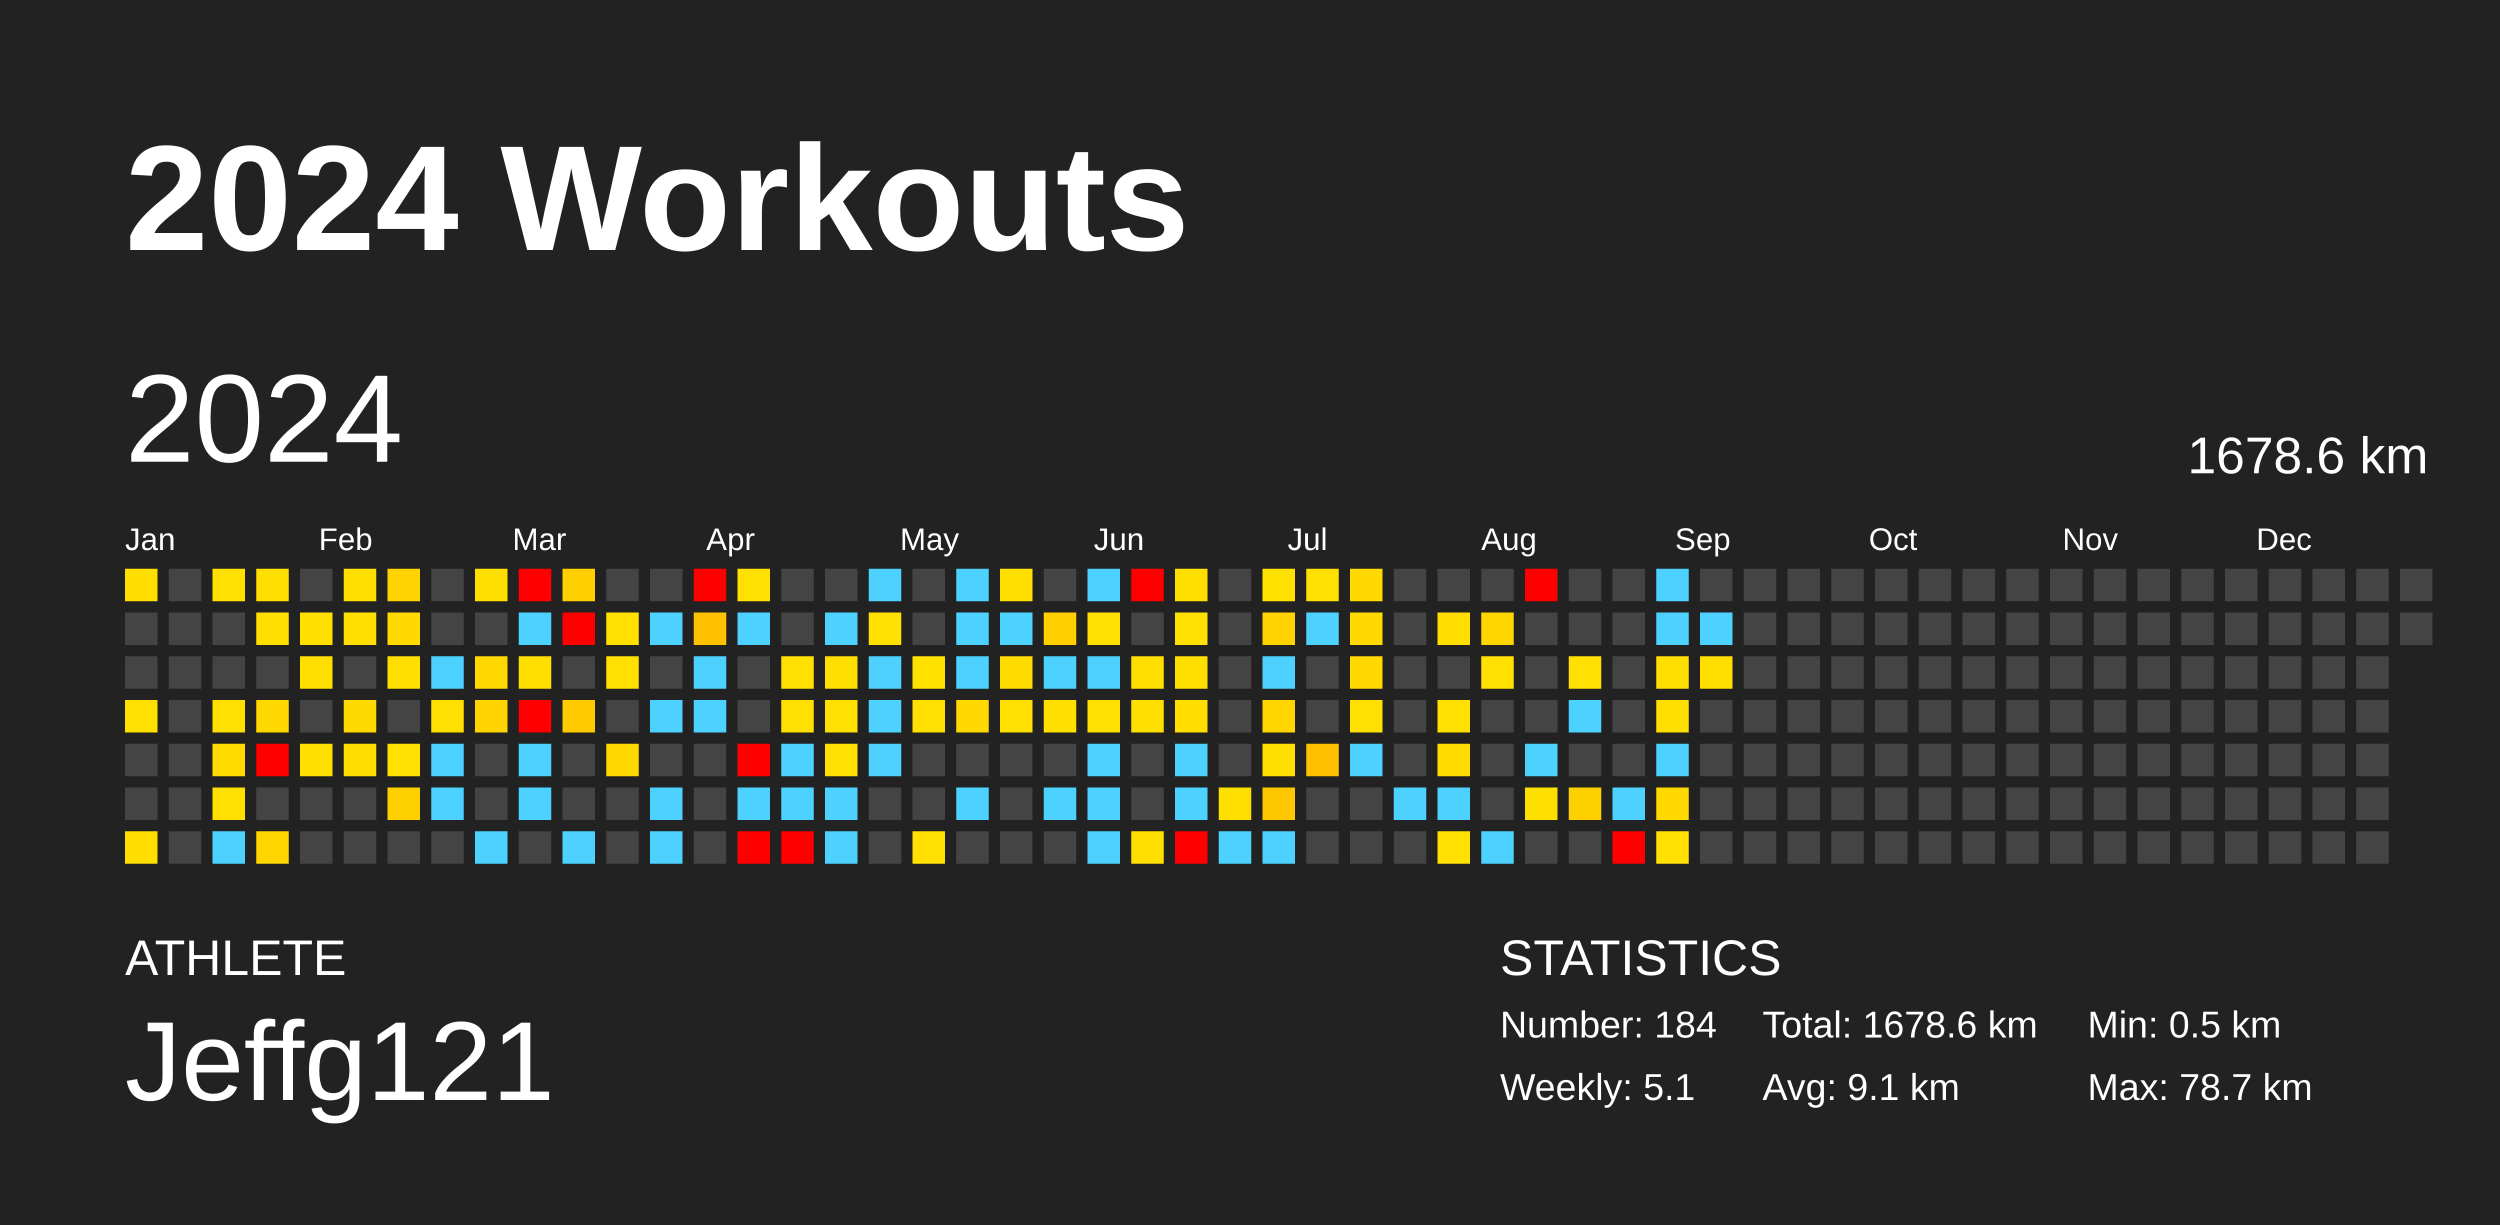
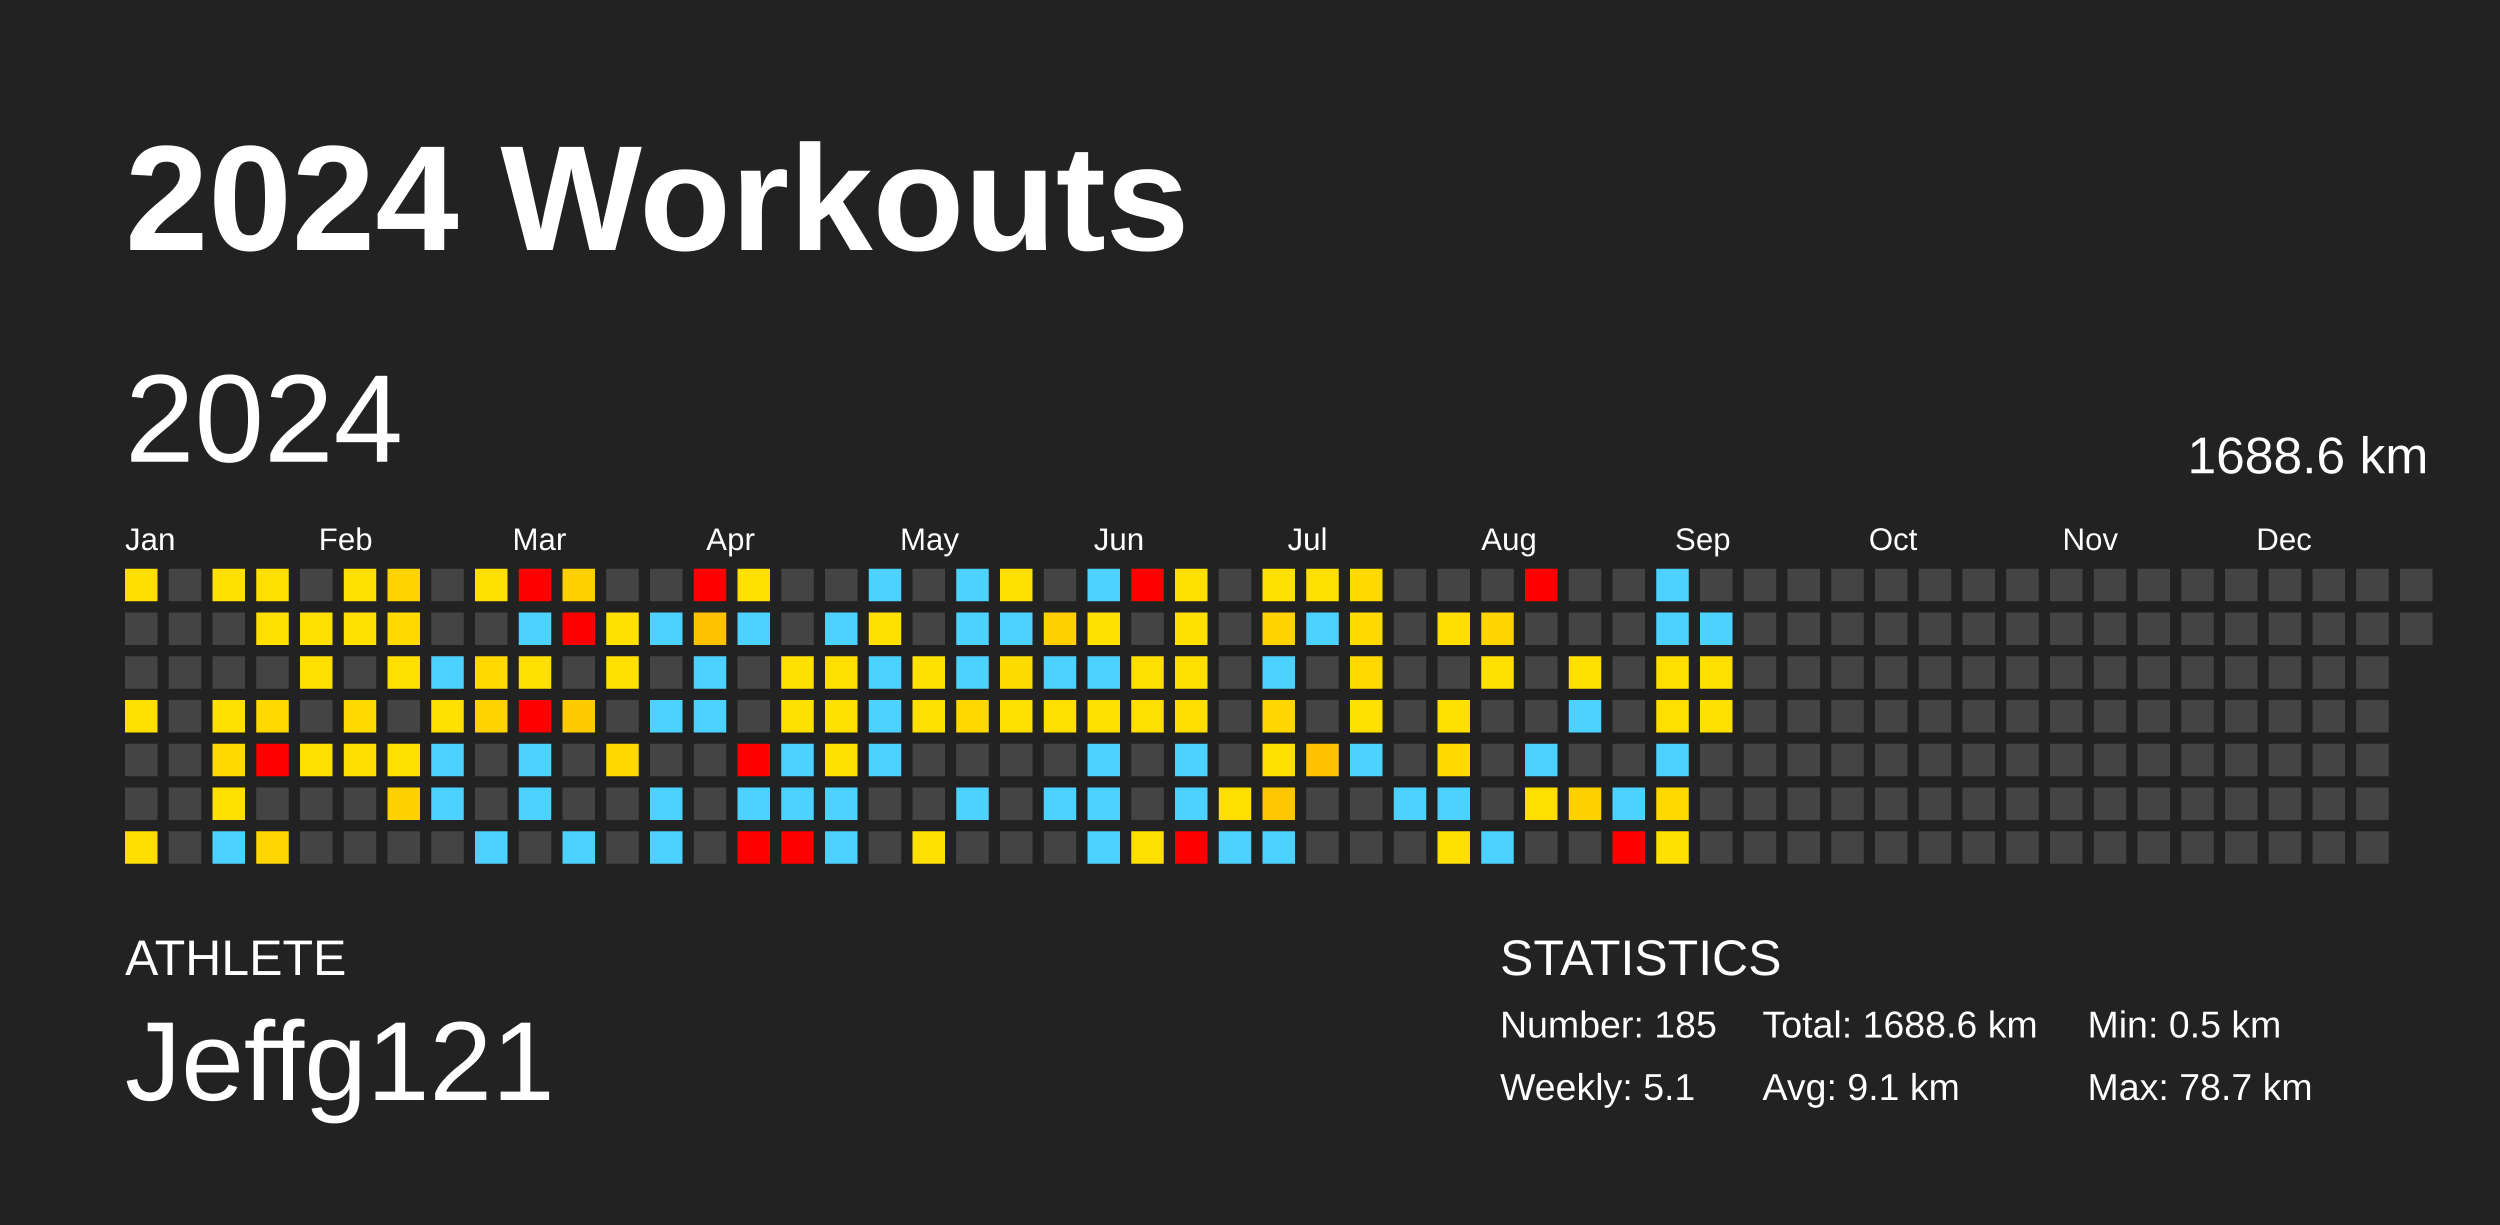
<svg xmlns="http://www.w3.org/2000/svg" baseProfile="full" height="98mm" version="1.1" viewBox="0,0,200,98" width="200mm">
  <defs />
  <rect fill="#222222" height="98" width="200" x="0" y="0" />
  <text fill="#FFFFFF" style="font-size:12px; font-family:Arial; font-weight:bold;" x="10" y="20">2024 Workouts</text>
  <text fill="#FFFFFF" style="font-size:4px; font-family:Arial" x="10" y="78">ATHLETE</text>
  <text fill="#FFFFFF" style="font-size:9px; font-family:Arial" x="10" y="88">Jeffg121</text>
  <text fill="#FFFFFF" style="font-size:4px; font-family:Arial" x="120" y="78">STATISTICS</text>
-   <text fill="#FFFFFF" style="font-size:3px; font-family:Arial" x="120" y="83">Number: 184</text>
+   <text fill="#FFFFFF" style="font-size:3px; font-family:Arial" x="120" y="83">Number: 185</text>
  <text fill="#FFFFFF" style="font-size:3px; font-family:Arial" x="120" y="88">Weekly: 5.1</text>
-   <text fill="#FFFFFF" style="font-size:3px; font-family:Arial" x="141" y="83">Total: 1678.6 km</text>
+   <text fill="#FFFFFF" style="font-size:3px; font-family:Arial" x="141" y="83">Total: 1688.6 km</text>
  <text fill="#FFFFFF" style="font-size:3px; font-family:Arial" x="141" y="88">Avg: 9.1 km</text>
  <text fill="#FFFFFF" style="font-size:3px; font-family:Arial" x="167" y="83">Min: 0.5 km</text>
  <text fill="#FFFFFF" style="font-size:3px; font-family:Arial" x="167" y="88">Max: 78.7 km</text>
  <text dominant-baseline="hanging" fill="#FFFFFF" style="font-size:10.0px; font-family:Arial;" x="10" y="30">2024</text>
-   <text dominant-baseline="hanging" fill="#FFFFFF" style="font-size:4.125px; font-family:Arial;" x="175" y="35">1678.6 km</text>
+   <text dominant-baseline="hanging" fill="#FFFFFF" style="font-size:4.125px; font-family:Arial;" x="175" y="35">1688.6 km</text>
  <text fill="#FFFFFF" style="font-size:2.5px; font-family:Arial" x="10.0" y="44">Jan</text>
  <text fill="#FFFFFF" style="font-size:2.5px; font-family:Arial" x="25.5" y="44">Feb</text>
  <text fill="#FFFFFF" style="font-size:2.5px; font-family:Arial" x="41.0" y="44">Mar</text>
  <text fill="#FFFFFF" style="font-size:2.5px; font-family:Arial" x="56.5" y="44">Apr</text>
  <text fill="#FFFFFF" style="font-size:2.5px; font-family:Arial" x="72.0" y="44">May</text>
  <text fill="#FFFFFF" style="font-size:2.5px; font-family:Arial" x="87.5" y="44">Jun</text>
  <text fill="#FFFFFF" style="font-size:2.5px; font-family:Arial" x="103.0" y="44">Jul</text>
  <text fill="#FFFFFF" style="font-size:2.5px; font-family:Arial" x="118.5" y="44">Aug</text>
  <text fill="#FFFFFF" style="font-size:2.5px; font-family:Arial" x="134.0" y="44">Sep</text>
  <text fill="#FFFFFF" style="font-size:2.5px; font-family:Arial" x="149.5" y="44">Oct</text>
  <text fill="#FFFFFF" style="font-size:2.5px; font-family:Arial" x="165.0" y="44">Nov</text>
  <text fill="#FFFFFF" style="font-size:2.5px; font-family:Arial" x="180.5" y="44">Dec</text>
  <rect fill="#ffde00" height="2.6" width="2.6" x="10.0" y="45.5" />
  <rect fill="#444444" height="2.6" width="2.6" x="10.0" y="49.0" />
  <rect fill="#444444" height="2.6" width="2.6" x="10.0" y="52.5" />
  <rect fill="#ffe000" height="2.6" width="2.6" x="10.0" y="56.0" />
  <rect fill="#444444" height="2.6" width="2.6" x="10.0" y="59.5" />
  <rect fill="#444444" height="2.6" width="2.6" x="10.0" y="63.0" />
  <rect fill="#ffde00" height="2.6" width="2.6" x="10.0" y="66.5" />
  <rect fill="#444444" height="2.6" width="2.6" x="13.5" y="45.5" />
  <rect fill="#444444" height="2.6" width="2.6" x="13.5" y="49.0" />
  <rect fill="#444444" height="2.6" width="2.6" x="13.5" y="52.5" />
  <rect fill="#444444" height="2.6" width="2.6" x="13.5" y="56.0" />
  <rect fill="#444444" height="2.6" width="2.6" x="13.5" y="59.5" />
  <rect fill="#444444" height="2.6" width="2.6" x="13.5" y="63.0" />
  <rect fill="#444444" height="2.6" width="2.6" x="13.5" y="66.5" />
  <rect fill="#ffe000" height="2.6" width="2.6" x="17.0" y="45.5" />
  <rect fill="#444444" height="2.6" width="2.6" x="17.0" y="49.0" />
  <rect fill="#444444" height="2.6" width="2.6" x="17.0" y="52.5" />
  <rect fill="#ffe000" height="2.6" width="2.6" x="17.0" y="56.0" />
  <rect fill="#ffdb00" height="2.6" width="2.6" x="17.0" y="59.5" />
  <rect fill="#ffe000" height="2.6" width="2.6" x="17.0" y="63.0" />
  <rect fill="#4dd2ff" height="2.6" width="2.6" x="17.0" y="66.5" />
  <rect fill="#ffdf00" height="2.6" width="2.6" x="20.5" y="45.5" />
  <rect fill="#ffdf00" height="2.6" width="2.6" x="20.5" y="49.0" />
  <rect fill="#444444" height="2.6" width="2.6" x="20.5" y="52.5" />
  <rect fill="#ffd900" height="2.6" width="2.6" x="20.5" y="56.0" />
  <rect fill="red" height="2.6" width="2.6" x="20.5" y="59.5" />
  <rect fill="#444444" height="2.6" width="2.6" x="20.5" y="63.0" />
  <rect fill="#ffd600" height="2.6" width="2.6" x="20.5" y="66.5" />
  <rect fill="#444444" height="2.6" width="2.6" x="24.0" y="45.5" />
  <rect fill="#ffdf00" height="2.6" width="2.6" x="24.0" y="49.0" />
  <rect fill="#ffdf00" height="2.6" width="2.6" x="24.0" y="52.5" />
  <rect fill="#444444" height="2.6" width="2.6" x="24.0" y="56.0" />
  <rect fill="#ffdf00" height="2.6" width="2.6" x="24.0" y="59.5" />
  <rect fill="#444444" height="2.6" width="2.6" x="24.0" y="63.0" />
  <rect fill="#444444" height="2.6" width="2.6" x="24.0" y="66.5" />
  <rect fill="#ffdf00" height="2.6" width="2.6" x="27.5" y="45.5" />
  <rect fill="#ffdf00" height="2.6" width="2.6" x="27.5" y="49.0" />
  <rect fill="#444444" height="2.6" width="2.6" x="27.5" y="52.5" />
  <rect fill="#ffda00" height="2.6" width="2.6" x="27.5" y="56.0" />
  <rect fill="#ffde00" height="2.6" width="2.6" x="27.5" y="59.5" />
  <rect fill="#444444" height="2.6" width="2.6" x="27.5" y="63.0" />
  <rect fill="#444444" height="2.6" width="2.6" x="27.5" y="66.5" />
  <rect fill="#ffd300" height="2.6" width="2.6" x="31.0" y="45.5" />
  <rect fill="#ffd900" height="2.6" width="2.6" x="31.0" y="49.0" />
  <rect fill="#ffdf00" height="2.6" width="2.6" x="31.0" y="52.5" />
  <rect fill="#444444" height="2.6" width="2.6" x="31.0" y="56.0" />
  <rect fill="#ffe000" height="2.6" width="2.6" x="31.0" y="59.5" />
  <rect fill="#ffd000" height="2.6" width="2.6" x="31.0" y="63.0" />
  <rect fill="#444444" height="2.6" width="2.6" x="31.0" y="66.5" />
  <rect fill="#444444" height="2.6" width="2.6" x="34.5" y="45.5" />
  <rect fill="#444444" height="2.6" width="2.6" x="34.5" y="49.0" />
  <rect fill="#4dd2ff" height="2.6" width="2.6" x="34.5" y="52.5" />
  <rect fill="#ffe000" height="2.6" width="2.6" x="34.5" y="56.0" />
  <rect fill="#4dd2ff" height="2.6" width="2.6" x="34.5" y="59.5" />
  <rect fill="#4dd2ff" height="2.6" width="2.6" x="34.5" y="63.0" />
  <rect fill="#444444" height="2.6" width="2.6" x="34.5" y="66.5" />
  <rect fill="#ffdf00" height="2.6" width="2.6" x="38.0" y="45.5" />
  <rect fill="#444444" height="2.6" width="2.6" x="38.0" y="49.0" />
  <rect fill="#ffd900" height="2.6" width="2.6" x="38.0" y="52.5" />
  <rect fill="#ffd300" height="2.6" width="2.6" x="38.0" y="56.0" />
  <rect fill="#444444" height="2.6" width="2.6" x="38.0" y="59.5" />
  <rect fill="#444444" height="2.6" width="2.6" x="38.0" y="63.0" />
  <rect fill="#4dd2ff" height="2.6" width="2.6" x="38.0" y="66.5" />
  <rect fill="red" height="2.6" width="2.6" x="41.5" y="45.5" />
  <rect fill="#4dd2ff" height="2.6" width="2.6" x="41.5" y="49.0" />
  <rect fill="#ffdf00" height="2.6" width="2.6" x="41.5" y="52.5" />
  <rect fill="red" height="2.6" width="2.6" x="41.5" y="56.0" />
  <rect fill="#4dd2ff" height="2.6" width="2.6" x="41.5" y="59.5" />
  <rect fill="#4dd2ff" height="2.6" width="2.6" x="41.5" y="63.0" />
  <rect fill="#444444" height="2.6" width="2.6" x="41.5" y="66.5" />
  <rect fill="#ffcf00" height="2.6" width="2.6" x="45.0" y="45.5" />
  <rect fill="red" height="2.6" width="2.6" x="45.0" y="49.0" />
  <rect fill="#444444" height="2.6" width="2.6" x="45.0" y="52.5" />
  <rect fill="#ffcb00" height="2.6" width="2.6" x="45.0" y="56.0" />
  <rect fill="#444444" height="2.6" width="2.6" x="45.0" y="59.5" />
  <rect fill="#444444" height="2.6" width="2.6" x="45.0" y="63.0" />
  <rect fill="#4dd2ff" height="2.6" width="2.6" x="45.0" y="66.5" />
  <rect fill="#444444" height="2.6" width="2.6" x="48.5" y="45.5" />
  <rect fill="#ffe000" height="2.6" width="2.6" x="48.5" y="49.0" />
  <rect fill="#ffe000" height="2.6" width="2.6" x="48.5" y="52.5" />
  <rect fill="#444444" height="2.6" width="2.6" x="48.5" y="56.0" />
  <rect fill="#ffd800" height="2.6" width="2.6" x="48.5" y="59.5" />
  <rect fill="#444444" height="2.6" width="2.6" x="48.5" y="63.0" />
  <rect fill="#444444" height="2.6" width="2.6" x="48.5" y="66.5" />
  <rect fill="#444444" height="2.6" width="2.6" x="52.0" y="45.5" />
  <rect fill="#4dd2ff" height="2.6" width="2.6" x="52.0" y="49.0" />
  <rect fill="#444444" height="2.6" width="2.6" x="52.0" y="52.5" />
  <rect fill="#4dd2ff" height="2.6" width="2.6" x="52.0" y="56.0" />
  <rect fill="#444444" height="2.6" width="2.6" x="52.0" y="59.5" />
  <rect fill="#4dd2ff" height="2.6" width="2.6" x="52.0" y="63.0" />
  <rect fill="#4dd2ff" height="2.6" width="2.6" x="52.0" y="66.5" />
  <rect fill="red" height="2.6" width="2.6" x="55.5" y="45.5" />
  <rect fill="#ffc200" height="2.6" width="2.6" x="55.5" y="49.0" />
  <rect fill="#4dd2ff" height="2.6" width="2.6" x="55.5" y="52.5" />
  <rect fill="#4dd2ff" height="2.6" width="2.6" x="55.5" y="56.0" />
  <rect fill="#444444" height="2.6" width="2.6" x="55.5" y="59.5" />
  <rect fill="#444444" height="2.6" width="2.6" x="55.5" y="63.0" />
  <rect fill="#444444" height="2.6" width="2.6" x="55.5" y="66.5" />
  <rect fill="#ffe000" height="2.6" width="2.6" x="59.0" y="45.5" />
  <rect fill="#4dd2ff" height="2.6" width="2.6" x="59.0" y="49.0" />
  <rect fill="#444444" height="2.6" width="2.6" x="59.0" y="52.5" />
  <rect fill="#444444" height="2.6" width="2.6" x="59.0" y="56.0" />
  <rect fill="red" height="2.6" width="2.6" x="59.0" y="59.5" />
  <rect fill="#4dd2ff" height="2.6" width="2.6" x="59.0" y="63.0" />
  <rect fill="red" height="2.6" width="2.6" x="59.0" y="66.5" />
  <rect fill="#444444" height="2.6" width="2.6" x="62.5" y="45.5" />
  <rect fill="#444444" height="2.6" width="2.6" x="62.5" y="49.0" />
  <rect fill="#ffe000" height="2.6" width="2.6" x="62.5" y="52.5" />
  <rect fill="#ffe000" height="2.6" width="2.6" x="62.5" y="56.0" />
  <rect fill="#4dd2ff" height="2.6" width="2.6" x="62.5" y="59.5" />
  <rect fill="#4dd2ff" height="2.6" width="2.6" x="62.5" y="63.0" />
  <rect fill="red" height="2.6" width="2.6" x="62.5" y="66.5" />
  <rect fill="#444444" height="2.6" width="2.6" x="66.0" y="45.5" />
  <rect fill="#4dd2ff" height="2.6" width="2.6" x="66.0" y="49.0" />
  <rect fill="#ffdf00" height="2.6" width="2.6" x="66.0" y="52.5" />
  <rect fill="#ffe000" height="2.6" width="2.6" x="66.0" y="56.0" />
  <rect fill="#ffe000" height="2.6" width="2.6" x="66.0" y="59.5" />
  <rect fill="#4dd2ff" height="2.6" width="2.6" x="66.0" y="63.0" />
  <rect fill="#4dd2ff" height="2.6" width="2.6" x="66.0" y="66.5" />
  <rect fill="#4dd2ff" height="2.6" width="2.6" x="69.5" y="45.5" />
  <rect fill="#ffe000" height="2.6" width="2.6" x="69.5" y="49.0" />
  <rect fill="#4dd2ff" height="2.6" width="2.6" x="69.5" y="52.5" />
  <rect fill="#4dd2ff" height="2.6" width="2.6" x="69.5" y="56.0" />
  <rect fill="#4dd2ff" height="2.6" width="2.6" x="69.5" y="59.5" />
  <rect fill="#444444" height="2.6" width="2.6" x="69.5" y="63.0" />
  <rect fill="#444444" height="2.6" width="2.6" x="69.5" y="66.5" />
  <rect fill="#444444" height="2.6" width="2.6" x="73.0" y="45.5" />
  <rect fill="#444444" height="2.6" width="2.6" x="73.0" y="49.0" />
  <rect fill="#ffe100" height="2.6" width="2.6" x="73.0" y="52.5" />
  <rect fill="#ffe000" height="2.6" width="2.6" x="73.0" y="56.0" />
  <rect fill="#444444" height="2.6" width="2.6" x="73.0" y="59.5" />
  <rect fill="#444444" height="2.6" width="2.6" x="73.0" y="63.0" />
  <rect fill="#ffe000" height="2.6" width="2.6" x="73.0" y="66.5" />
  <rect fill="#4dd2ff" height="2.6" width="2.6" x="76.5" y="45.5" />
  <rect fill="#4dd2ff" height="2.6" width="2.6" x="76.5" y="49.0" />
  <rect fill="#4dd2ff" height="2.6" width="2.6" x="76.5" y="52.5" />
  <rect fill="#ffd800" height="2.6" width="2.6" x="76.5" y="56.0" />
  <rect fill="#444444" height="2.6" width="2.6" x="76.5" y="59.5" />
  <rect fill="#4dd2ff" height="2.6" width="2.6" x="76.5" y="63.0" />
  <rect fill="#444444" height="2.6" width="2.6" x="76.5" y="66.5" />
  <rect fill="#ffdf00" height="2.6" width="2.6" x="80.0" y="45.5" />
  <rect fill="#4dd2ff" height="2.6" width="2.6" x="80.0" y="49.0" />
  <rect fill="#ffdc00" height="2.6" width="2.6" x="80.0" y="52.5" />
  <rect fill="#ffe000" height="2.6" width="2.6" x="80.0" y="56.0" />
  <rect fill="#444444" height="2.6" width="2.6" x="80.0" y="59.5" />
  <rect fill="#444444" height="2.6" width="2.6" x="80.0" y="63.0" />
  <rect fill="#444444" height="2.6" width="2.6" x="80.0" y="66.5" />
  <rect fill="#444444" height="2.6" width="2.6" x="83.5" y="45.5" />
  <rect fill="#ffcf00" height="2.6" width="2.6" x="83.5" y="49.0" />
  <rect fill="#4dd2ff" height="2.6" width="2.6" x="83.5" y="52.5" />
  <rect fill="#ffdf00" height="2.6" width="2.6" x="83.5" y="56.0" />
  <rect fill="#444444" height="2.6" width="2.6" x="83.5" y="59.5" />
  <rect fill="#4dd2ff" height="2.6" width="2.6" x="83.5" y="63.0" />
  <rect fill="#444444" height="2.6" width="2.6" x="83.5" y="66.5" />
  <rect fill="#4dd2ff" height="2.6" width="2.6" x="87.0" y="45.5" />
  <rect fill="#ffe000" height="2.6" width="2.6" x="87.0" y="49.0" />
  <rect fill="#4dd2ff" height="2.6" width="2.6" x="87.0" y="52.5" />
  <rect fill="#ffe000" height="2.6" width="2.6" x="87.0" y="56.0" />
  <rect fill="#4dd2ff" height="2.6" width="2.6" x="87.0" y="59.5" />
  <rect fill="#4dd2ff" height="2.6" width="2.6" x="87.0" y="63.0" />
  <rect fill="#4dd2ff" height="2.6" width="2.6" x="87.0" y="66.5" />
  <rect fill="red" height="2.6" width="2.6" x="90.5" y="45.5" />
  <rect fill="#444444" height="2.6" width="2.6" x="90.5" y="49.0" />
  <rect fill="#ffdf00" height="2.6" width="2.6" x="90.5" y="52.5" />
  <rect fill="#ffdf00" height="2.6" width="2.6" x="90.5" y="56.0" />
  <rect fill="#444444" height="2.6" width="2.6" x="90.5" y="59.5" />
  <rect fill="#444444" height="2.6" width="2.6" x="90.5" y="63.0" />
  <rect fill="#ffdf00" height="2.6" width="2.6" x="90.5" y="66.5" />
  <rect fill="#ffdf00" height="2.6" width="2.6" x="94.0" y="45.5" />
  <rect fill="#ffe000" height="2.6" width="2.6" x="94.0" y="49.0" />
  <rect fill="#ffdf00" height="2.6" width="2.6" x="94.0" y="52.5" />
  <rect fill="#ffde00" height="2.6" width="2.6" x="94.0" y="56.0" />
  <rect fill="#4dd2ff" height="2.6" width="2.6" x="94.0" y="59.5" />
  <rect fill="#4dd2ff" height="2.6" width="2.6" x="94.0" y="63.0" />
  <rect fill="red" height="2.6" width="2.6" x="94.0" y="66.5" />
  <rect fill="#444444" height="2.6" width="2.6" x="97.5" y="45.5" />
  <rect fill="#444444" height="2.6" width="2.6" x="97.5" y="49.0" />
  <rect fill="#444444" height="2.6" width="2.6" x="97.5" y="52.5" />
  <rect fill="#444444" height="2.6" width="2.6" x="97.5" y="56.0" />
  <rect fill="#444444" height="2.6" width="2.6" x="97.5" y="59.5" />
  <rect fill="#ffdf00" height="2.6" width="2.6" x="97.5" y="63.0" />
  <rect fill="#4dd2ff" height="2.6" width="2.6" x="97.5" y="66.5" />
  <rect fill="#ffe100" height="2.6" width="2.6" x="101.0" y="45.5" />
  <rect fill="#ffd300" height="2.6" width="2.6" x="101.0" y="49.0" />
  <rect fill="#4dd2ff" height="2.6" width="2.6" x="101.0" y="52.5" />
  <rect fill="#ffd600" height="2.6" width="2.6" x="101.0" y="56.0" />
  <rect fill="#ffdf00" height="2.6" width="2.6" x="101.0" y="59.5" />
  <rect fill="#ffc700" height="2.6" width="2.6" x="101.0" y="63.0" />
  <rect fill="#4dd2ff" height="2.6" width="2.6" x="101.0" y="66.5" />
  <rect fill="#ffe000" height="2.6" width="2.6" x="104.5" y="45.5" />
  <rect fill="#4dd2ff" height="2.6" width="2.6" x="104.5" y="49.0" />
  <rect fill="#444444" height="2.6" width="2.6" x="104.5" y="52.5" />
  <rect fill="#444444" height="2.6" width="2.6" x="104.5" y="56.0" />
  <rect fill="#ffc100" height="2.6" width="2.6" x="104.5" y="59.5" />
  <rect fill="#444444" height="2.6" width="2.6" x="104.5" y="63.0" />
  <rect fill="#444444" height="2.6" width="2.6" x="104.5" y="66.5" />
  <rect fill="#ffd900" height="2.6" width="2.6" x="108.0" y="45.5" />
  <rect fill="#ffd900" height="2.6" width="2.6" x="108.0" y="49.0" />
  <rect fill="#ffd900" height="2.6" width="2.6" x="108.0" y="52.5" />
  <rect fill="#ffe000" height="2.6" width="2.6" x="108.0" y="56.0" />
  <rect fill="#4dd2ff" height="2.6" width="2.6" x="108.0" y="59.5" />
  <rect fill="#444444" height="2.6" width="2.6" x="108.0" y="63.0" />
  <rect fill="#444444" height="2.6" width="2.6" x="108.0" y="66.5" />
  <rect fill="#444444" height="2.6" width="2.6" x="111.5" y="45.5" />
  <rect fill="#444444" height="2.6" width="2.6" x="111.5" y="49.0" />
  <rect fill="#444444" height="2.6" width="2.6" x="111.5" y="52.5" />
  <rect fill="#444444" height="2.6" width="2.6" x="111.5" y="56.0" />
  <rect fill="#444444" height="2.6" width="2.6" x="111.5" y="59.5" />
  <rect fill="#4dd2ff" height="2.6" width="2.6" x="111.5" y="63.0" />
  <rect fill="#444444" height="2.6" width="2.6" x="111.5" y="66.5" />
  <rect fill="#444444" height="2.6" width="2.6" x="115.0" y="45.5" />
  <rect fill="#ffde00" height="2.6" width="2.6" x="115.0" y="49.0" />
  <rect fill="#444444" height="2.6" width="2.6" x="115.0" y="52.5" />
  <rect fill="#ffe000" height="2.6" width="2.6" x="115.0" y="56.0" />
  <rect fill="#ffdb00" height="2.6" width="2.6" x="115.0" y="59.5" />
  <rect fill="#4dd2ff" height="2.6" width="2.6" x="115.0" y="63.0" />
  <rect fill="#ffe000" height="2.6" width="2.6" x="115.0" y="66.5" />
  <rect fill="#444444" height="2.6" width="2.6" x="118.5" y="45.5" />
  <rect fill="#ffd500" height="2.6" width="2.6" x="118.5" y="49.0" />
  <rect fill="#ffe000" height="2.6" width="2.6" x="118.5" y="52.5" />
  <rect fill="#444444" height="2.6" width="2.6" x="118.5" y="56.0" />
  <rect fill="#444444" height="2.6" width="2.6" x="118.5" y="59.5" />
  <rect fill="#444444" height="2.6" width="2.6" x="118.5" y="63.0" />
  <rect fill="#4dd2ff" height="2.6" width="2.6" x="118.5" y="66.5" />
  <rect fill="red" height="2.6" width="2.6" x="122.0" y="45.5" />
  <rect fill="#444444" height="2.6" width="2.6" x="122.0" y="49.0" />
  <rect fill="#444444" height="2.6" width="2.6" x="122.0" y="52.5" />
  <rect fill="#444444" height="2.6" width="2.6" x="122.0" y="56.0" />
  <rect fill="#4dd2ff" height="2.6" width="2.6" x="122.0" y="59.5" />
  <rect fill="#ffdf00" height="2.6" width="2.6" x="122.0" y="63.0" />
  <rect fill="#444444" height="2.6" width="2.6" x="122.0" y="66.5" />
  <rect fill="#444444" height="2.6" width="2.6" x="125.5" y="45.5" />
  <rect fill="#444444" height="2.6" width="2.6" x="125.5" y="49.0" />
  <rect fill="#ffe000" height="2.6" width="2.6" x="125.5" y="52.5" />
  <rect fill="#4dd2ff" height="2.6" width="2.6" x="125.5" y="56.0" />
  <rect fill="#444444" height="2.6" width="2.6" x="125.5" y="59.5" />
  <rect fill="#ffd000" height="2.6" width="2.6" x="125.5" y="63.0" />
  <rect fill="#444444" height="2.6" width="2.6" x="125.5" y="66.5" />
  <rect fill="#444444" height="2.6" width="2.6" x="129.0" y="45.5" />
  <rect fill="#444444" height="2.6" width="2.6" x="129.0" y="49.0" />
  <rect fill="#444444" height="2.6" width="2.6" x="129.0" y="52.5" />
  <rect fill="#444444" height="2.6" width="2.6" x="129.0" y="56.0" />
  <rect fill="#444444" height="2.6" width="2.6" x="129.0" y="59.5" />
  <rect fill="#4dd2ff" height="2.6" width="2.6" x="129.0" y="63.0" />
  <rect fill="red" height="2.6" width="2.6" x="129.0" y="66.5" />
  <rect fill="#4dd2ff" height="2.6" width="2.6" x="132.5" y="45.5" />
  <rect fill="#4dd2ff" height="2.6" width="2.6" x="132.5" y="49.0" />
  <rect fill="#ffdf00" height="2.6" width="2.6" x="132.5" y="52.5" />
  <rect fill="#ffdf00" height="2.6" width="2.6" x="132.5" y="56.0" />
  <rect fill="#4dd2ff" height="2.6" width="2.6" x="132.5" y="59.5" />
  <rect fill="#ffd900" height="2.6" width="2.6" x="132.5" y="63.0" />
  <rect fill="#ffe000" height="2.6" width="2.6" x="132.5" y="66.5" />
  <rect fill="#444444" height="2.6" width="2.6" x="136.0" y="45.5" />
  <rect fill="#4dd2ff" height="2.6" width="2.6" x="136.0" y="49.0" />
  <rect fill="#ffdf00" height="2.6" width="2.6" x="136.0" y="52.5" />
-   <rect fill="#444444" height="2.6" width="2.6" x="136.0" y="56.0" />
+   <rect fill="#ffe000" height="2.6" width="2.6" x="136.0" y="56.0" />
  <rect fill="#444444" height="2.6" width="2.6" x="136.0" y="59.5" />
  <rect fill="#444444" height="2.6" width="2.6" x="136.0" y="63.0" />
  <rect fill="#444444" height="2.6" width="2.6" x="136.0" y="66.5" />
  <rect fill="#444444" height="2.6" width="2.6" x="139.5" y="45.5" />
  <rect fill="#444444" height="2.6" width="2.6" x="139.5" y="49.0" />
  <rect fill="#444444" height="2.6" width="2.6" x="139.5" y="52.5" />
  <rect fill="#444444" height="2.6" width="2.6" x="139.5" y="56.0" />
  <rect fill="#444444" height="2.6" width="2.6" x="139.5" y="59.5" />
  <rect fill="#444444" height="2.6" width="2.6" x="139.5" y="63.0" />
  <rect fill="#444444" height="2.6" width="2.6" x="139.5" y="66.5" />
  <rect fill="#444444" height="2.6" width="2.6" x="143.0" y="45.5" />
  <rect fill="#444444" height="2.6" width="2.6" x="143.0" y="49.0" />
  <rect fill="#444444" height="2.6" width="2.6" x="143.0" y="52.5" />
  <rect fill="#444444" height="2.6" width="2.6" x="143.0" y="56.0" />
  <rect fill="#444444" height="2.6" width="2.6" x="143.0" y="59.5" />
  <rect fill="#444444" height="2.6" width="2.6" x="143.0" y="63.0" />
  <rect fill="#444444" height="2.6" width="2.6" x="143.0" y="66.5" />
  <rect fill="#444444" height="2.6" width="2.6" x="146.5" y="45.5" />
  <rect fill="#444444" height="2.6" width="2.6" x="146.5" y="49.0" />
  <rect fill="#444444" height="2.6" width="2.6" x="146.5" y="52.5" />
  <rect fill="#444444" height="2.6" width="2.6" x="146.5" y="56.0" />
  <rect fill="#444444" height="2.6" width="2.6" x="146.5" y="59.5" />
  <rect fill="#444444" height="2.6" width="2.6" x="146.5" y="63.0" />
  <rect fill="#444444" height="2.6" width="2.6" x="146.5" y="66.5" />
  <rect fill="#444444" height="2.6" width="2.6" x="150.0" y="45.5" />
  <rect fill="#444444" height="2.6" width="2.6" x="150.0" y="49.0" />
  <rect fill="#444444" height="2.6" width="2.6" x="150.0" y="52.5" />
  <rect fill="#444444" height="2.6" width="2.6" x="150.0" y="56.0" />
  <rect fill="#444444" height="2.6" width="2.6" x="150.0" y="59.5" />
  <rect fill="#444444" height="2.6" width="2.6" x="150.0" y="63.0" />
  <rect fill="#444444" height="2.6" width="2.6" x="150.0" y="66.5" />
  <rect fill="#444444" height="2.6" width="2.6" x="153.5" y="45.5" />
  <rect fill="#444444" height="2.6" width="2.6" x="153.5" y="49.0" />
  <rect fill="#444444" height="2.6" width="2.6" x="153.5" y="52.5" />
  <rect fill="#444444" height="2.6" width="2.6" x="153.5" y="56.0" />
  <rect fill="#444444" height="2.6" width="2.6" x="153.5" y="59.5" />
  <rect fill="#444444" height="2.6" width="2.6" x="153.5" y="63.0" />
  <rect fill="#444444" height="2.6" width="2.6" x="153.5" y="66.5" />
  <rect fill="#444444" height="2.6" width="2.6" x="157.0" y="45.5" />
  <rect fill="#444444" height="2.6" width="2.6" x="157.0" y="49.0" />
  <rect fill="#444444" height="2.6" width="2.6" x="157.0" y="52.5" />
  <rect fill="#444444" height="2.6" width="2.6" x="157.0" y="56.0" />
  <rect fill="#444444" height="2.6" width="2.6" x="157.0" y="59.5" />
  <rect fill="#444444" height="2.6" width="2.6" x="157.0" y="63.0" />
  <rect fill="#444444" height="2.6" width="2.6" x="157.0" y="66.5" />
  <rect fill="#444444" height="2.6" width="2.6" x="160.5" y="45.5" />
  <rect fill="#444444" height="2.6" width="2.6" x="160.5" y="49.0" />
  <rect fill="#444444" height="2.6" width="2.6" x="160.5" y="52.5" />
  <rect fill="#444444" height="2.6" width="2.6" x="160.5" y="56.0" />
  <rect fill="#444444" height="2.6" width="2.6" x="160.5" y="59.5" />
  <rect fill="#444444" height="2.6" width="2.6" x="160.5" y="63.0" />
  <rect fill="#444444" height="2.6" width="2.6" x="160.5" y="66.5" />
  <rect fill="#444444" height="2.6" width="2.6" x="164.0" y="45.5" />
  <rect fill="#444444" height="2.6" width="2.6" x="164.0" y="49.0" />
  <rect fill="#444444" height="2.6" width="2.6" x="164.0" y="52.5" />
  <rect fill="#444444" height="2.6" width="2.6" x="164.0" y="56.0" />
  <rect fill="#444444" height="2.6" width="2.6" x="164.0" y="59.5" />
  <rect fill="#444444" height="2.6" width="2.6" x="164.0" y="63.0" />
  <rect fill="#444444" height="2.6" width="2.6" x="164.0" y="66.5" />
  <rect fill="#444444" height="2.6" width="2.6" x="167.5" y="45.5" />
  <rect fill="#444444" height="2.6" width="2.6" x="167.5" y="49.0" />
  <rect fill="#444444" height="2.6" width="2.6" x="167.5" y="52.5" />
  <rect fill="#444444" height="2.6" width="2.6" x="167.5" y="56.0" />
  <rect fill="#444444" height="2.6" width="2.6" x="167.5" y="59.5" />
  <rect fill="#444444" height="2.6" width="2.6" x="167.5" y="63.0" />
  <rect fill="#444444" height="2.6" width="2.6" x="167.5" y="66.5" />
  <rect fill="#444444" height="2.6" width="2.6" x="171.0" y="45.5" />
  <rect fill="#444444" height="2.6" width="2.6" x="171.0" y="49.0" />
  <rect fill="#444444" height="2.6" width="2.6" x="171.0" y="52.5" />
  <rect fill="#444444" height="2.6" width="2.6" x="171.0" y="56.0" />
  <rect fill="#444444" height="2.6" width="2.6" x="171.0" y="59.5" />
  <rect fill="#444444" height="2.6" width="2.6" x="171.0" y="63.0" />
  <rect fill="#444444" height="2.6" width="2.6" x="171.0" y="66.5" />
  <rect fill="#444444" height="2.6" width="2.6" x="174.5" y="45.5" />
  <rect fill="#444444" height="2.6" width="2.6" x="174.5" y="49.0" />
  <rect fill="#444444" height="2.6" width="2.6" x="174.5" y="52.5" />
  <rect fill="#444444" height="2.6" width="2.6" x="174.5" y="56.0" />
  <rect fill="#444444" height="2.6" width="2.6" x="174.5" y="59.5" />
  <rect fill="#444444" height="2.6" width="2.6" x="174.5" y="63.0" />
  <rect fill="#444444" height="2.6" width="2.6" x="174.5" y="66.5" />
  <rect fill="#444444" height="2.6" width="2.6" x="178.0" y="45.5" />
  <rect fill="#444444" height="2.6" width="2.6" x="178.0" y="49.0" />
  <rect fill="#444444" height="2.6" width="2.6" x="178.0" y="52.5" />
  <rect fill="#444444" height="2.6" width="2.6" x="178.0" y="56.0" />
  <rect fill="#444444" height="2.6" width="2.6" x="178.0" y="59.5" />
  <rect fill="#444444" height="2.6" width="2.6" x="178.0" y="63.0" />
  <rect fill="#444444" height="2.6" width="2.6" x="178.0" y="66.5" />
  <rect fill="#444444" height="2.6" width="2.6" x="181.5" y="45.5" />
  <rect fill="#444444" height="2.6" width="2.6" x="181.5" y="49.0" />
  <rect fill="#444444" height="2.6" width="2.6" x="181.5" y="52.5" />
  <rect fill="#444444" height="2.6" width="2.6" x="181.5" y="56.0" />
  <rect fill="#444444" height="2.6" width="2.6" x="181.5" y="59.5" />
  <rect fill="#444444" height="2.6" width="2.6" x="181.5" y="63.0" />
  <rect fill="#444444" height="2.6" width="2.6" x="181.5" y="66.5" />
  <rect fill="#444444" height="2.6" width="2.6" x="185.0" y="45.5" />
  <rect fill="#444444" height="2.6" width="2.6" x="185.0" y="49.0" />
  <rect fill="#444444" height="2.6" width="2.6" x="185.0" y="52.5" />
  <rect fill="#444444" height="2.6" width="2.6" x="185.0" y="56.0" />
  <rect fill="#444444" height="2.6" width="2.6" x="185.0" y="59.5" />
  <rect fill="#444444" height="2.6" width="2.6" x="185.0" y="63.0" />
  <rect fill="#444444" height="2.6" width="2.6" x="185.0" y="66.5" />
  <rect fill="#444444" height="2.6" width="2.6" x="188.5" y="45.5" />
  <rect fill="#444444" height="2.6" width="2.6" x="188.5" y="49.0" />
  <rect fill="#444444" height="2.6" width="2.6" x="188.5" y="52.5" />
  <rect fill="#444444" height="2.6" width="2.6" x="188.5" y="56.0" />
  <rect fill="#444444" height="2.6" width="2.6" x="188.5" y="59.5" />
  <rect fill="#444444" height="2.6" width="2.6" x="188.5" y="63.0" />
  <rect fill="#444444" height="2.6" width="2.6" x="188.5" y="66.5" />
  <rect fill="#444444" height="2.6" width="2.6" x="192.0" y="45.5" />
  <rect fill="#444444" height="2.6" width="2.6" x="192.0" y="49.0" />
</svg>
